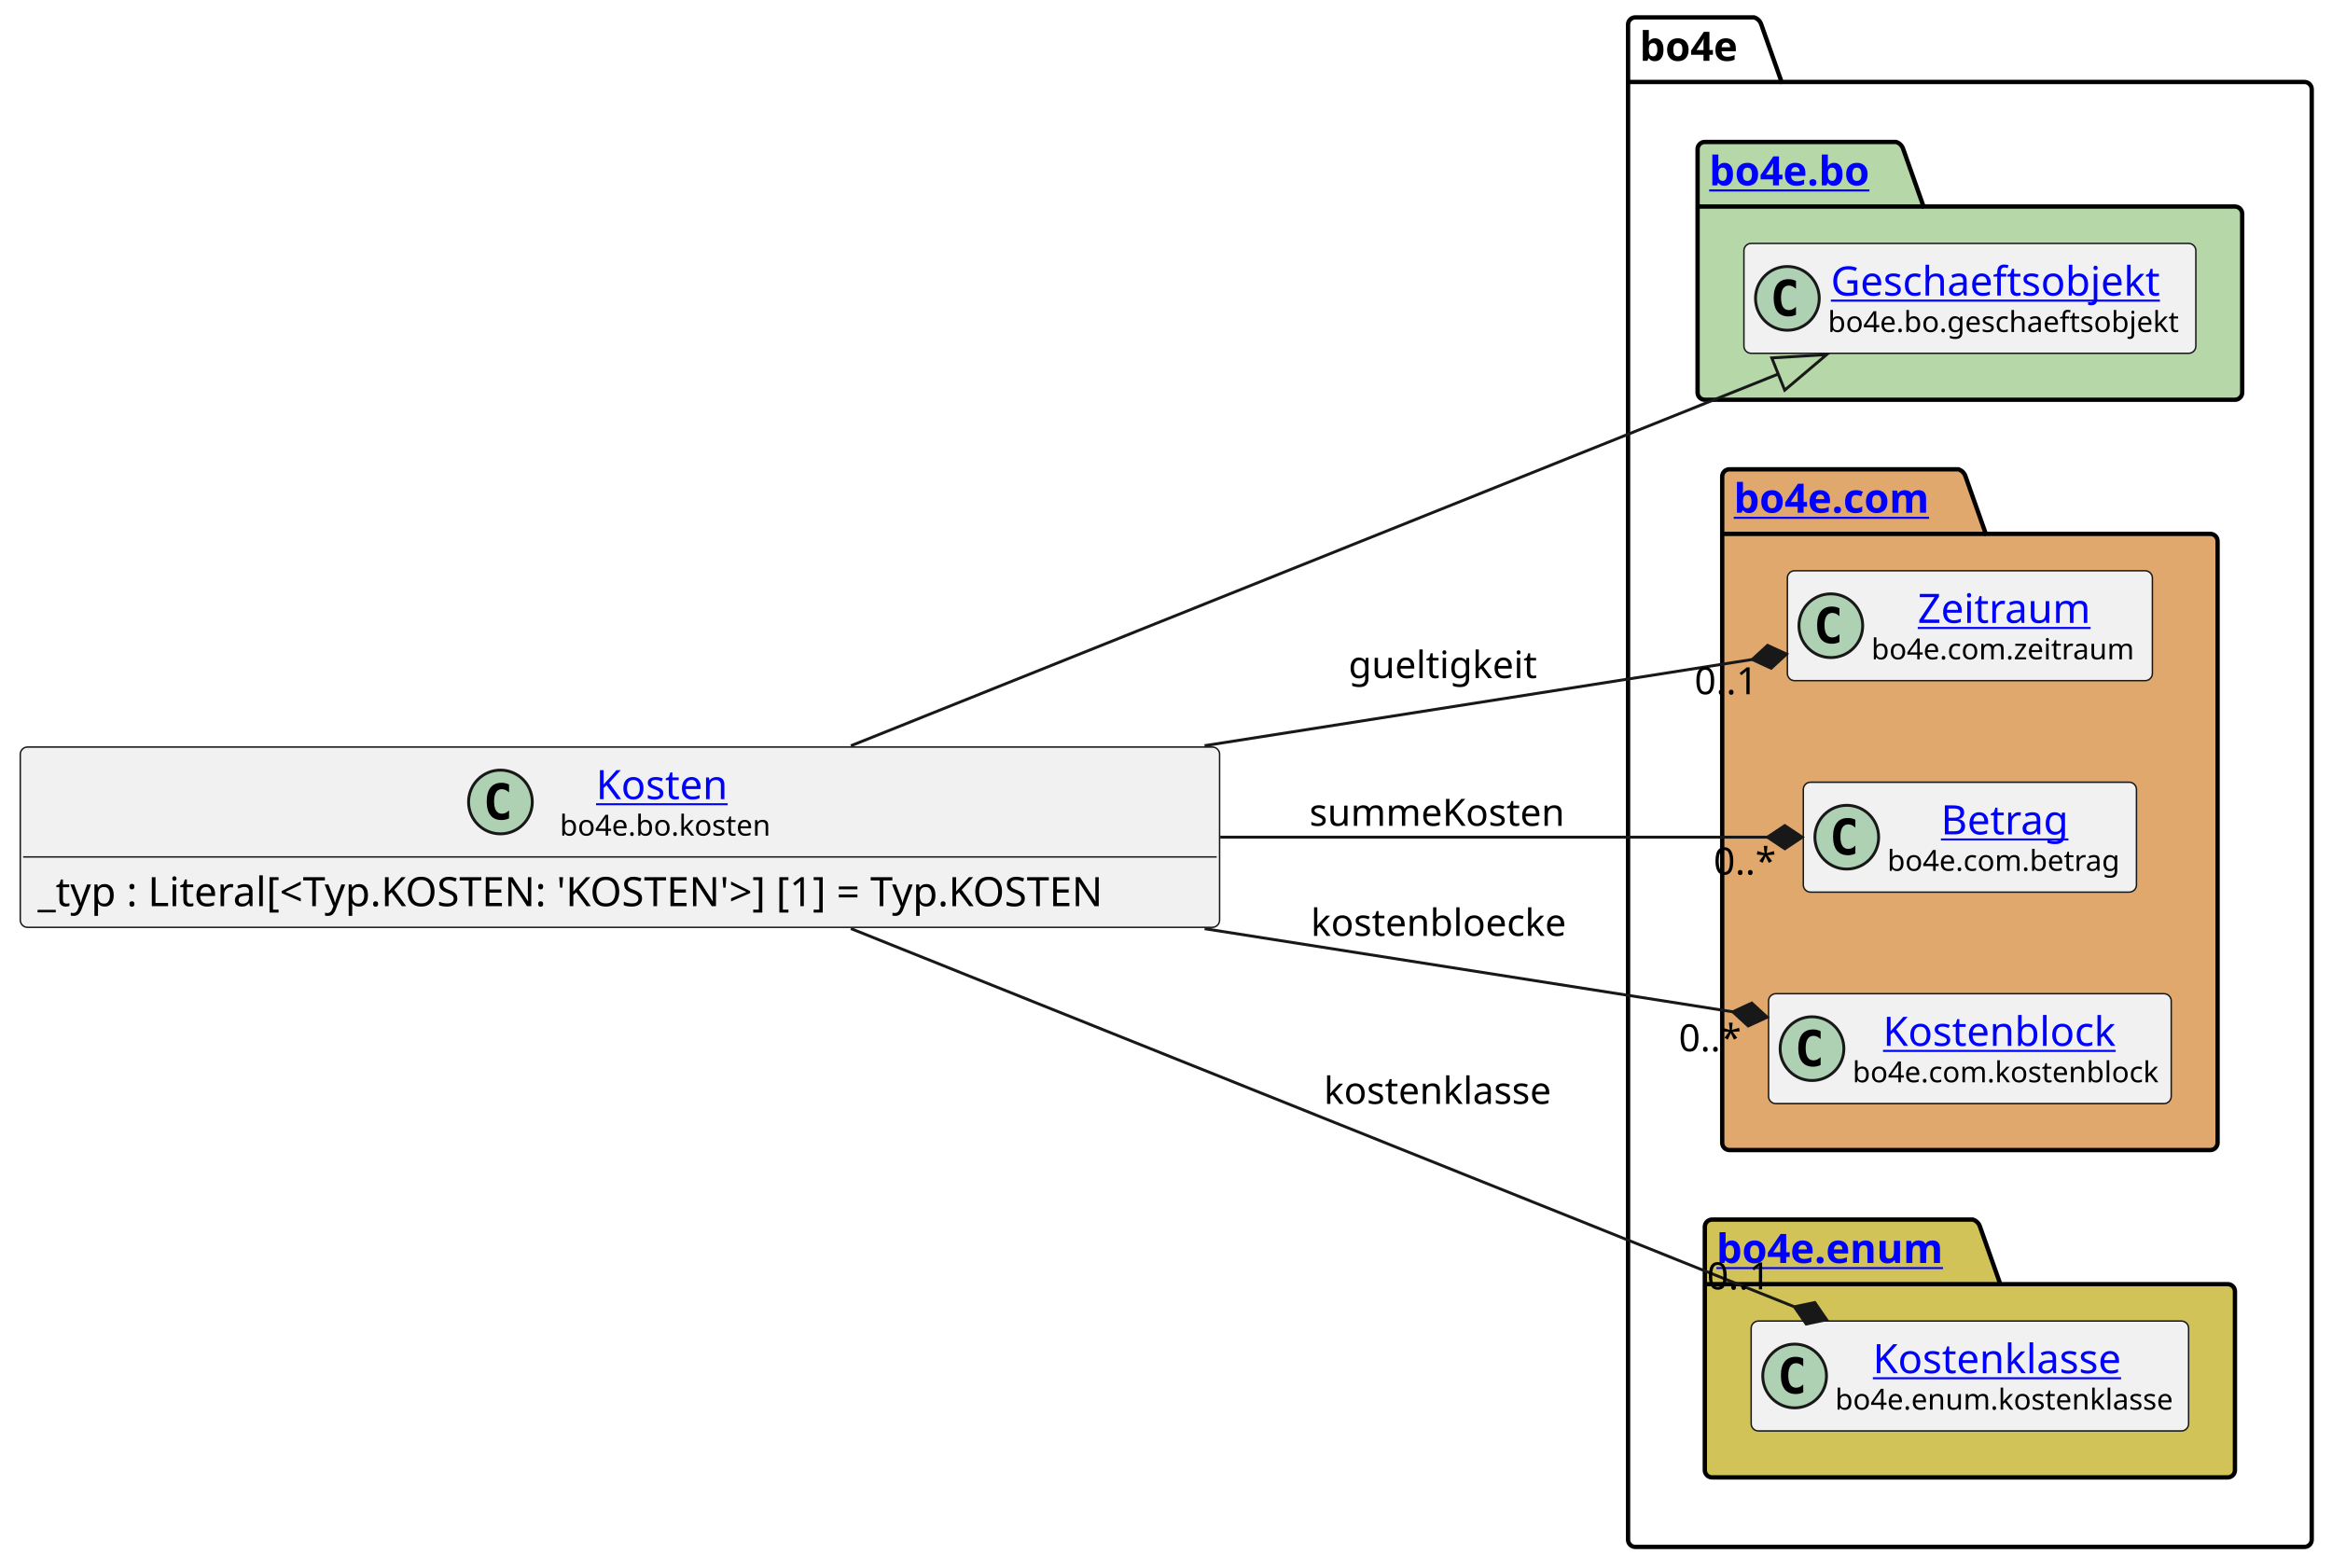
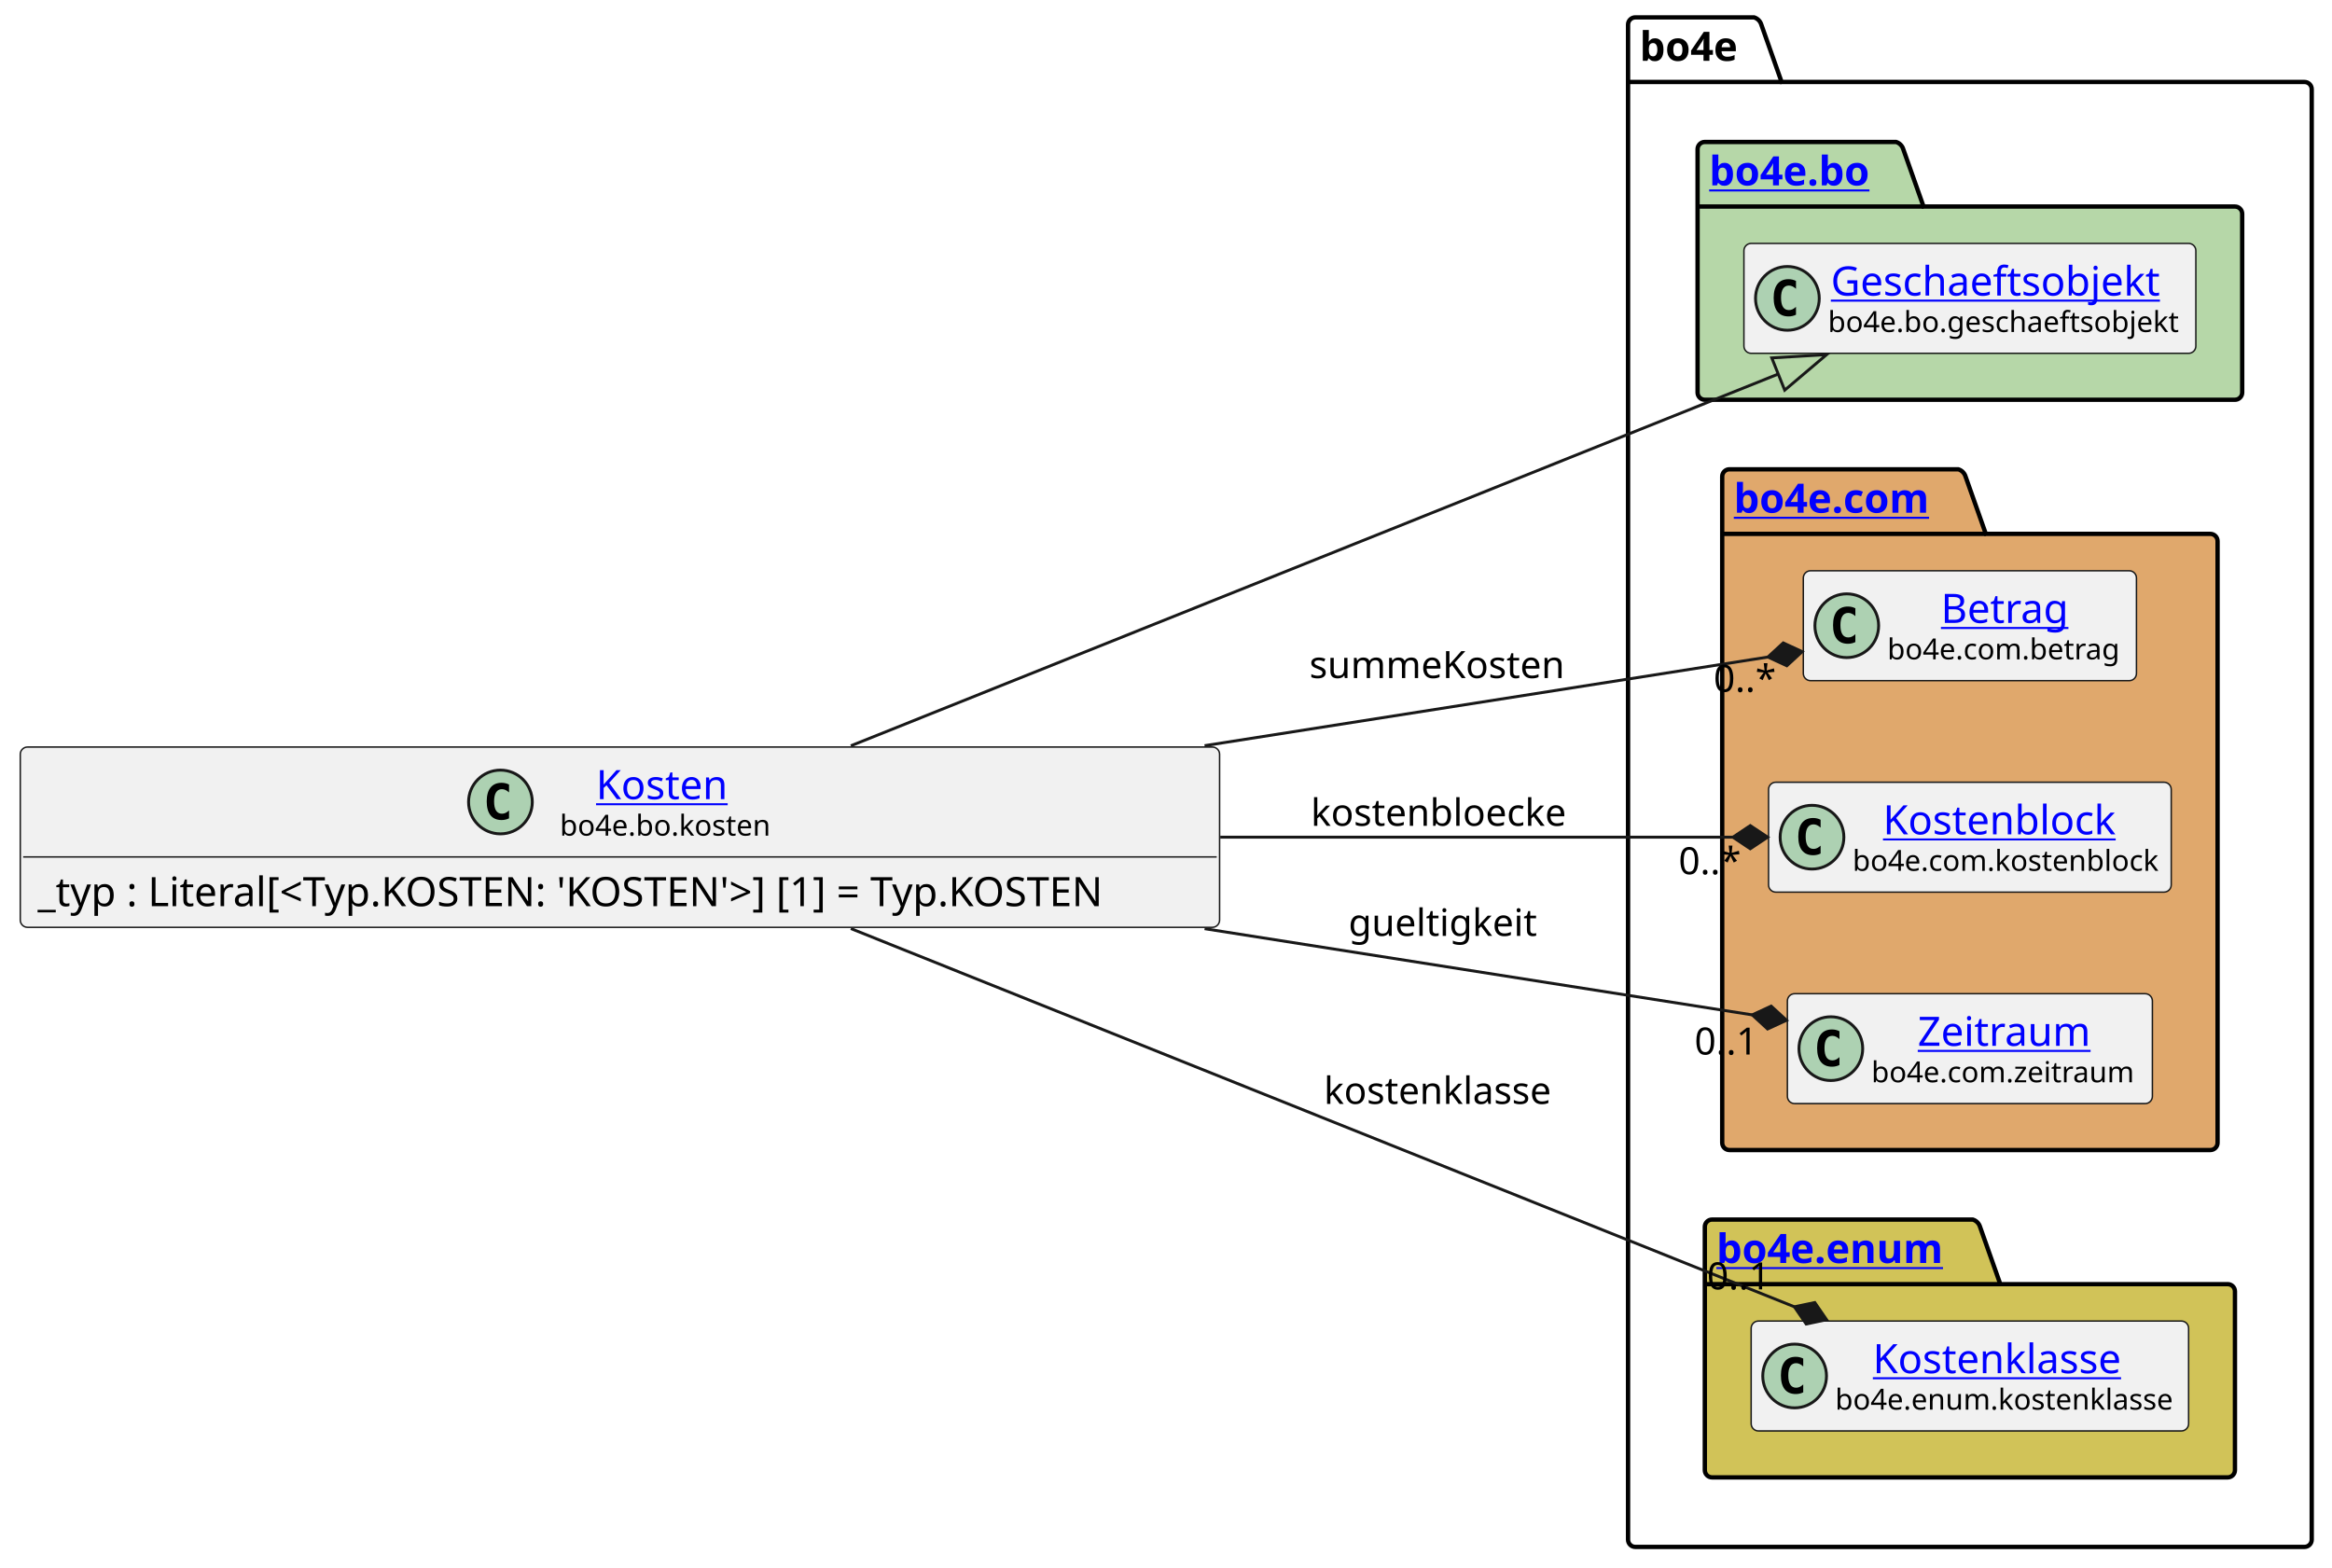
<svg xmlns="http://www.w3.org/2000/svg" xmlns:xlink="http://www.w3.org/1999/xlink" contentStyleType="text/css" height="541px" preserveAspectRatio="none" style="width:805px;height:541px;background:#FFFFFF;" version="1.1" viewBox="0 0 805 541" width="805px" zoomAndPan="magnify">
  <defs />
  <g>
    <g id="cluster_bo4e">
      <path d="M564.5,6 L605.5,6 A3.75,3.75 0 0 1 608,8.5 L615,28.297 L795.5,28.297 A2.5,2.5 0 0 1 798,30.797 L798,531.5 A2.5,2.5 0 0 1 795.5,534 L564.5,534 A2.5,2.5 0 0 1 562,531.5 L562,8.5 A2.5,2.5 0 0 1 564.5,6 " fill="none" style="stroke:#000000;stroke-width:1.5;" />
      <line style="stroke:#000000;stroke-width:1.5;" x1="562" x2="615" y1="28.297" y2="28.297" />
      <text fill="#000000" font-family="sans-serif" font-size="14" font-weight="bold" lengthAdjust="spacing" textLength="40" x="566" y="20.995">bo4e</text>
    </g>
    <g id="cluster_bo">
      <path d="M588.5,49 L654.5,49 A3.75,3.75 0 0 1 657,51.5 L664,71.297 L771.5,71.297 A2.5,2.5 0 0 1 774,73.797 L774,135.5 A2.5,2.5 0 0 1 771.5,138 L588.5,138 A2.5,2.5 0 0 1 586,135.5 L586,51.5 A2.5,2.5 0 0 1 588.5,49 " fill="#B6D7A8" style="stroke:#000000;stroke-width:1.5;" />
      <line style="stroke:#000000;stroke-width:1.5;" x1="586" x2="664" y1="71.297" y2="71.297" />
      <a href="https://bo4e.github.io/BO4E-python/latest/api/bo4e.bo.html" target="_top" title="https://bo4e.github.io/BO4E-python/latest/api/bo4e.bo.html" xlink:actuate="onRequest" xlink:href="https://bo4e.github.io/BO4E-python/latest/api/bo4e.bo.html" xlink:show="new" xlink:title="https://bo4e.github.io/BO4E-python/latest/api/bo4e.bo.html" xlink:type="simple">
        <text fill="#0000FF" font-family="sans-serif" font-size="14" font-weight="bold" lengthAdjust="spacing" text-decoration="underline" textLength="65" x="590" y="63.995">bo4e.bo</text>
      </a>
    </g>
    <g id="cluster_com">
      <path d="M597,162 L676,162 A3.75,3.75 0 0 1 678.5,164.5 L685.5,184.297 L763,184.297 A2.5,2.5 0 0 1 765.5,186.797 L765.5,394.5 A2.5,2.5 0 0 1 763,397 L597,397 A2.5,2.5 0 0 1 594.5,394.5 L594.5,164.5 A2.5,2.5 0 0 1 597,162 " fill="#E0A86C" style="stroke:#000000;stroke-width:1.5;" />
      <line style="stroke:#000000;stroke-width:1.5;" x1="594.5" x2="685.5" y1="184.297" y2="184.297" />
      <a href="https://bo4e.github.io/BO4E-python/latest/api/bo4e.com.html" target="_top" title="https://bo4e.github.io/BO4E-python/latest/api/bo4e.com.html" xlink:actuate="onRequest" xlink:href="https://bo4e.github.io/BO4E-python/latest/api/bo4e.com.html" xlink:show="new" xlink:title="https://bo4e.github.io/BO4E-python/latest/api/bo4e.com.html" xlink:type="simple">
        <text fill="#0000FF" font-family="sans-serif" font-size="14" font-weight="bold" lengthAdjust="spacing" text-decoration="underline" textLength="78" x="598.5" y="176.995">bo4e.com</text>
      </a>
    </g>
    <g id="cluster_enum">
      <path d="M591,421 L681,421 A3.75,3.75 0 0 1 683.5,423.5 L690.5,443.297 L769,443.297 A2.5,2.5 0 0 1 771.5,445.797 L771.5,507.5 A2.5,2.5 0 0 1 769,510 L591,510 A2.5,2.5 0 0 1 588.5,507.5 L588.5,423.5 A2.5,2.5 0 0 1 591,421 " fill="#D1C358" style="stroke:#000000;stroke-width:1.5;" />
      <line style="stroke:#000000;stroke-width:1.5;" x1="588.5" x2="690.5" y1="443.297" y2="443.297" />
      <a href="https://bo4e.github.io/BO4E-python/latest/api/bo4e.enum.html" target="_top" title="https://bo4e.github.io/BO4E-python/latest/api/bo4e.enum.html" xlink:actuate="onRequest" xlink:href="https://bo4e.github.io/BO4E-python/latest/api/bo4e.enum.html" xlink:show="new" xlink:title="https://bo4e.github.io/BO4E-python/latest/api/bo4e.enum.html" xlink:type="simple">
        <text fill="#0000FF" font-family="sans-serif" font-size="14" font-weight="bold" lengthAdjust="spacing" text-decoration="underline" textLength="89" x="592.5" y="435.995">bo4e.enum</text>
      </a>
    </g>
    <g id="elem_Geschaeftsobjekt">
      <rect codeLine="8" fill="#F1F1F1" height="37.938" id="Geschaeftsobjekt" rx="2.5" ry="2.5" style="stroke:#181818;stroke-width:0.5;" width="156" x="602" y="84.03" />
      <ellipse cx="617" cy="102.999" fill="#ADD1B2" rx="11" ry="11" style="stroke:#181818;stroke-width:1.0;" />
      <path d="M619.969,108.639 Q619.391,108.936 618.75,109.077 Q618.109,109.233 617.406,109.233 Q614.906,109.233 613.578,107.593 Q612.266,105.936 612.266,102.811 Q612.266,99.686 613.578,98.03 Q614.906,96.374 617.406,96.374 Q618.109,96.374 618.75,96.53 Q619.406,96.686 619.969,96.983 L619.969,99.702 Q619.344,99.124 618.75,98.858 Q618.156,98.577 617.531,98.577 Q616.188,98.577 615.5,99.655 Q614.812,100.718 614.812,102.811 Q614.812,104.905 615.5,105.983 Q616.188,107.046 617.531,107.046 Q618.156,107.046 618.75,106.78 Q619.344,106.499 619.969,105.921 L619.969,108.639 Z " fill="#000000" />
      <a href="https://bo4e.github.io/BO4E-python/latest/api/bo4e.bo.html#bo4e.bo.geschaeftsobjekt.Geschaeftsobjekt" target="_top" title="https://bo4e.github.io/BO4E-python/latest/api/bo4e.bo.html#bo4e.bo.geschaeftsobjekt.Geschaeftsobjekt" xlink:actuate="onRequest" xlink:href="https://bo4e.github.io/BO4E-python/latest/api/bo4e.bo.html#bo4e.bo.geschaeftsobjekt.Geschaeftsobjekt" xlink:show="new" xlink:title="https://bo4e.github.io/BO4E-python/latest/api/bo4e.bo.html#bo4e.bo.geschaeftsobjekt.Geschaeftsobjekt" xlink:type="simple">
        <text fill="#0000FF" font-family="sans-serif" font-size="14" lengthAdjust="spacing" text-decoration="underline" textLength="122" x="632" y="102.025">Geschaeftsobjekt</text>
      </a>
      <text fill="#000000" font-family="sans-serif" font-size="10" lengthAdjust="spacing" textLength="124" x="631" y="114.609">bo4e.bo.geschaeftsobjekt</text>
    </g>
-     <g id="elem_Zeitraum">
-       <rect codeLine="11" fill="#F1F1F1" height="37.938" id="Zeitraum" rx="2.5" ry="2.5" style="stroke:#181818;stroke-width:0.5;" width="126" x="617" y="197.03" />
-       <ellipse cx="632" cy="215.999" fill="#ADD1B2" rx="11" ry="11" style="stroke:#181818;stroke-width:1.0;" />
-       <path d="M634.969,221.639 Q634.391,221.936 633.75,222.077 Q633.109,222.233 632.406,222.233 Q629.906,222.233 628.578,220.593 Q627.266,218.936 627.266,215.811 Q627.266,212.686 628.578,211.03 Q629.906,209.374 632.406,209.374 Q633.109,209.374 633.75,209.53 Q634.406,209.686 634.969,209.983 L634.969,212.702 Q634.344,212.124 633.75,211.858 Q633.156,211.577 632.531,211.577 Q631.188,211.577 630.5,212.655 Q629.812,213.718 629.812,215.811 Q629.812,217.905 630.5,218.983 Q631.188,220.046 632.531,220.046 Q633.156,220.046 633.75,219.78 Q634.344,219.499 634.969,218.921 L634.969,221.639 Z " fill="#000000" />
-       <a href="https://bo4e.github.io/BO4E-python/latest/api/bo4e.com.html#bo4e.com.zeitraum.Zeitraum" target="_top" title="https://bo4e.github.io/BO4E-python/latest/api/bo4e.com.html#bo4e.com.zeitraum.Zeitraum" xlink:actuate="onRequest" xlink:href="https://bo4e.github.io/BO4E-python/latest/api/bo4e.com.html#bo4e.com.zeitraum.Zeitraum" xlink:show="new" xlink:title="https://bo4e.github.io/BO4E-python/latest/api/bo4e.com.html#bo4e.com.zeitraum.Zeitraum" xlink:type="simple">
-         <text fill="#0000FF" font-family="sans-serif" font-size="14" lengthAdjust="spacing" text-decoration="underline" textLength="62" x="662" y="215.025">Zeitraum</text>
+     <g id="elem_Betrag">
+       <rect codeLine="11" fill="#F1F1F1" height="37.938" id="Betrag" rx="2.5" ry="2.5" style="stroke:#181818;stroke-width:0.5;" width="115" x="622.5" y="197.03" />
+       <ellipse cx="637.5" cy="215.999" fill="#ADD1B2" rx="11" ry="11" style="stroke:#181818;stroke-width:1.0;" />
+       <path d="M640.469,221.639 Q639.891,221.936 639.25,222.077 Q638.609,222.233 637.906,222.233 Q635.406,222.233 634.078,220.593 Q632.766,218.936 632.766,215.811 Q632.766,212.686 634.078,211.03 Q635.406,209.374 637.906,209.374 Q638.609,209.374 639.25,209.53 Q639.906,209.686 640.469,209.983 L640.469,212.702 Q639.844,212.124 639.25,211.858 Q638.656,211.577 638.031,211.577 Q636.688,211.577 636,212.655 Q635.312,213.718 635.312,215.811 Q635.312,217.905 636,218.983 Q636.688,220.046 638.031,220.046 Q638.656,220.046 639.25,219.78 Q639.844,219.499 640.469,218.921 L640.469,221.639 Z " fill="#000000" />
+       <a href="https://bo4e.github.io/BO4E-python/latest/api/bo4e.com.html#bo4e.com.betrag.Betrag" target="_top" title="https://bo4e.github.io/BO4E-python/latest/api/bo4e.com.html#bo4e.com.betrag.Betrag" xlink:actuate="onRequest" xlink:href="https://bo4e.github.io/BO4E-python/latest/api/bo4e.com.html#bo4e.com.betrag.Betrag" xlink:show="new" xlink:title="https://bo4e.github.io/BO4E-python/latest/api/bo4e.com.html#bo4e.com.betrag.Betrag" xlink:type="simple">
+         <text fill="#0000FF" font-family="sans-serif" font-size="14" lengthAdjust="spacing" text-decoration="underline" textLength="46" x="670" y="215.025">Betrag</text>
      </a>
-       <text fill="#000000" font-family="sans-serif" font-size="10" lengthAdjust="spacing" textLength="94" x="646" y="227.609">bo4e.com.zeitraum</text>
-     </g>
-     <g id="elem_Betrag">
-       <rect codeLine="12" fill="#F1F1F1" height="37.938" id="Betrag" rx="2.5" ry="2.5" style="stroke:#181818;stroke-width:0.5;" width="115" x="622.5" y="270.03" />
-       <ellipse cx="637.5" cy="288.999" fill="#ADD1B2" rx="11" ry="11" style="stroke:#181818;stroke-width:1.0;" />
-       <path d="M640.469,294.639 Q639.891,294.936 639.25,295.077 Q638.609,295.233 637.906,295.233 Q635.406,295.233 634.078,293.592 Q632.766,291.936 632.766,288.811 Q632.766,285.686 634.078,284.03 Q635.406,282.374 637.906,282.374 Q638.609,282.374 639.25,282.53 Q639.906,282.686 640.469,282.983 L640.469,285.702 Q639.844,285.124 639.25,284.858 Q638.656,284.577 638.031,284.577 Q636.688,284.577 636,285.655 Q635.312,286.717 635.312,288.811 Q635.312,290.905 636,291.983 Q636.688,293.046 638.031,293.046 Q638.656,293.046 639.25,292.78 Q639.844,292.499 640.469,291.921 L640.469,294.639 Z " fill="#000000" />
-       <a href="https://bo4e.github.io/BO4E-python/latest/api/bo4e.com.html#bo4e.com.betrag.Betrag" target="_top" title="https://bo4e.github.io/BO4E-python/latest/api/bo4e.com.html#bo4e.com.betrag.Betrag" xlink:actuate="onRequest" xlink:href="https://bo4e.github.io/BO4E-python/latest/api/bo4e.com.html#bo4e.com.betrag.Betrag" xlink:show="new" xlink:title="https://bo4e.github.io/BO4E-python/latest/api/bo4e.com.html#bo4e.com.betrag.Betrag" xlink:type="simple">
-         <text fill="#0000FF" font-family="sans-serif" font-size="14" lengthAdjust="spacing" text-decoration="underline" textLength="46" x="670" y="288.025">Betrag</text>
-       </a>
-       <text fill="#000000" font-family="sans-serif" font-size="10" lengthAdjust="spacing" textLength="83" x="651.5" y="300.609">bo4e.com.betrag</text>
+       <text fill="#000000" font-family="sans-serif" font-size="10" lengthAdjust="spacing" textLength="83" x="651.5" y="227.609">bo4e.com.betrag</text>
    </g>
    <g id="elem_Kostenblock">
-       <rect codeLine="13" fill="#F1F1F1" height="37.938" id="Kostenblock" rx="2.5" ry="2.5" style="stroke:#181818;stroke-width:0.5;" width="139" x="610.5" y="343.03" />
-       <ellipse cx="625.5" cy="361.999" fill="#ADD1B2" rx="11" ry="11" style="stroke:#181818;stroke-width:1.0;" />
-       <path d="M628.469,367.639 Q627.891,367.936 627.25,368.077 Q626.609,368.233 625.906,368.233 Q623.406,368.233 622.078,366.592 Q620.766,364.936 620.766,361.811 Q620.766,358.686 622.078,357.03 Q623.406,355.374 625.906,355.374 Q626.609,355.374 627.25,355.53 Q627.906,355.686 628.469,355.983 L628.469,358.702 Q627.844,358.124 627.25,357.858 Q626.656,357.577 626.031,357.577 Q624.688,357.577 624,358.655 Q623.312,359.717 623.312,361.811 Q623.312,363.905 624,364.983 Q624.688,366.046 626.031,366.046 Q626.656,366.046 627.25,365.78 Q627.844,365.499 628.469,364.921 L628.469,367.639 Z " fill="#000000" />
+       <rect codeLine="12" fill="#F1F1F1" height="37.938" id="Kostenblock" rx="2.5" ry="2.5" style="stroke:#181818;stroke-width:0.5;" width="139" x="610.5" y="270.03" />
+       <ellipse cx="625.5" cy="288.999" fill="#ADD1B2" rx="11" ry="11" style="stroke:#181818;stroke-width:1.0;" />
+       <path d="M628.469,294.639 Q627.891,294.936 627.25,295.077 Q626.609,295.233 625.906,295.233 Q623.406,295.233 622.078,293.592 Q620.766,291.936 620.766,288.811 Q620.766,285.686 622.078,284.03 Q623.406,282.374 625.906,282.374 Q626.609,282.374 627.25,282.53 Q627.906,282.686 628.469,282.983 L628.469,285.702 Q627.844,285.124 627.25,284.858 Q626.656,284.577 626.031,284.577 Q624.688,284.577 624,285.655 Q623.312,286.717 623.312,288.811 Q623.312,290.905 624,291.983 Q624.688,293.046 626.031,293.046 Q626.656,293.046 627.25,292.78 Q627.844,292.499 628.469,291.921 L628.469,294.639 Z " fill="#000000" />
      <a href="https://bo4e.github.io/BO4E-python/latest/api/bo4e.com.html#bo4e.com.kostenblock.Kostenblock" target="_top" title="https://bo4e.github.io/BO4E-python/latest/api/bo4e.com.html#bo4e.com.kostenblock.Kostenblock" xlink:actuate="onRequest" xlink:href="https://bo4e.github.io/BO4E-python/latest/api/bo4e.com.html#bo4e.com.kostenblock.Kostenblock" xlink:show="new" xlink:title="https://bo4e.github.io/BO4E-python/latest/api/bo4e.com.html#bo4e.com.kostenblock.Kostenblock" xlink:type="simple">
-         <text fill="#0000FF" font-family="sans-serif" font-size="14" lengthAdjust="spacing" text-decoration="underline" textLength="86" x="650" y="361.025">Kostenblock</text>
+         <text fill="#0000FF" font-family="sans-serif" font-size="14" lengthAdjust="spacing" text-decoration="underline" textLength="86" x="650" y="288.025">Kostenblock</text>
      </a>
-       <text fill="#000000" font-family="sans-serif" font-size="10" lengthAdjust="spacing" textLength="107" x="639.5" y="373.609">bo4e.com.kostenblock</text>
+       <text fill="#000000" font-family="sans-serif" font-size="10" lengthAdjust="spacing" textLength="107" x="639.5" y="300.609">bo4e.com.kostenblock</text>
+     </g>
+     <g id="elem_Zeitraum">
+       <rect codeLine="13" fill="#F1F1F1" height="37.938" id="Zeitraum" rx="2.5" ry="2.5" style="stroke:#181818;stroke-width:0.5;" width="126" x="617" y="343.03" />
+       <ellipse cx="632" cy="361.999" fill="#ADD1B2" rx="11" ry="11" style="stroke:#181818;stroke-width:1.0;" />
+       <path d="M634.969,367.639 Q634.391,367.936 633.75,368.077 Q633.109,368.233 632.406,368.233 Q629.906,368.233 628.578,366.592 Q627.266,364.936 627.266,361.811 Q627.266,358.686 628.578,357.03 Q629.906,355.374 632.406,355.374 Q633.109,355.374 633.75,355.53 Q634.406,355.686 634.969,355.983 L634.969,358.702 Q634.344,358.124 633.75,357.858 Q633.156,357.577 632.531,357.577 Q631.188,357.577 630.5,358.655 Q629.812,359.717 629.812,361.811 Q629.812,363.905 630.5,364.983 Q631.188,366.046 632.531,366.046 Q633.156,366.046 633.75,365.78 Q634.344,365.499 634.969,364.921 L634.969,367.639 Z " fill="#000000" />
+       <a href="https://bo4e.github.io/BO4E-python/latest/api/bo4e.com.html#bo4e.com.zeitraum.Zeitraum" target="_top" title="https://bo4e.github.io/BO4E-python/latest/api/bo4e.com.html#bo4e.com.zeitraum.Zeitraum" xlink:actuate="onRequest" xlink:href="https://bo4e.github.io/BO4E-python/latest/api/bo4e.com.html#bo4e.com.zeitraum.Zeitraum" xlink:show="new" xlink:title="https://bo4e.github.io/BO4E-python/latest/api/bo4e.com.html#bo4e.com.zeitraum.Zeitraum" xlink:type="simple">
+         <text fill="#0000FF" font-family="sans-serif" font-size="14" lengthAdjust="spacing" text-decoration="underline" textLength="62" x="662" y="361.025">Zeitraum</text>
+       </a>
+       <text fill="#000000" font-family="sans-serif" font-size="10" lengthAdjust="spacing" textLength="94" x="646" y="373.609">bo4e.com.zeitraum</text>
    </g>
    <g id="elem_Kostenklasse">
      <rect codeLine="16" fill="#F1F1F1" height="37.938" id="Kostenklasse" rx="2.5" ry="2.5" style="stroke:#181818;stroke-width:0.5;" width="151" x="604.5" y="456.03" />
      <ellipse cx="619.5" cy="474.999" fill="#ADD1B2" rx="11" ry="11" style="stroke:#181818;stroke-width:1.0;" />
      <path d="M622.469,480.639 Q621.891,480.936 621.25,481.077 Q620.609,481.233 619.906,481.233 Q617.406,481.233 616.078,479.592 Q614.766,477.936 614.766,474.811 Q614.766,471.686 616.078,470.03 Q617.406,468.374 619.906,468.374 Q620.609,468.374 621.25,468.53 Q621.906,468.686 622.469,468.983 L622.469,471.702 Q621.844,471.124 621.25,470.858 Q620.656,470.577 620.031,470.577 Q618.688,470.577 618,471.655 Q617.312,472.717 617.312,474.811 Q617.312,476.905 618,477.983 Q618.688,479.046 620.031,479.046 Q620.656,479.046 621.25,478.78 Q621.844,478.499 622.469,477.921 L622.469,480.639 Z " fill="#000000" />
      <a href="https://bo4e.github.io/BO4E-python/latest/api/bo4e.enum.html#bo4e.enum.kostenklasse.Kostenklasse" target="_top" title="https://bo4e.github.io/BO4E-python/latest/api/bo4e.enum.html#bo4e.enum.kostenklasse.Kostenklasse" xlink:actuate="onRequest" xlink:href="https://bo4e.github.io/BO4E-python/latest/api/bo4e.enum.html#bo4e.enum.kostenklasse.Kostenklasse" xlink:show="new" xlink:title="https://bo4e.github.io/BO4E-python/latest/api/bo4e.enum.html#bo4e.enum.kostenklasse.Kostenklasse" xlink:type="simple">
        <text fill="#0000FF" font-family="sans-serif" font-size="14" lengthAdjust="spacing" text-decoration="underline" textLength="93" x="646.5" y="474.025">Kostenklasse</text>
      </a>
      <text fill="#000000" font-family="sans-serif" font-size="10" lengthAdjust="spacing" textLength="119" x="633.5" y="486.609">bo4e.enum.kostenklasse</text>
    </g>
    <g id="elem_Kosten">
      <rect codeLine="3" fill="#F1F1F1" height="62.234" id="Kosten" rx="2.5" ry="2.5" style="stroke:#181818;stroke-width:0.5;" width="414" x="7" y="257.88" />
      <ellipse cx="172.75" cy="276.849" fill="#ADD1B2" rx="11" ry="11" style="stroke:#181818;stroke-width:1.0;" />
      <path d="M175.719,282.489 Q175.141,282.786 174.5,282.927 Q173.859,283.083 173.156,283.083 Q170.656,283.083 169.328,281.442 Q168.016,279.786 168.016,276.661 Q168.016,273.536 169.328,271.88 Q170.656,270.224 173.156,270.224 Q173.859,270.224 174.5,270.38 Q175.156,270.536 175.719,270.833 L175.719,273.552 Q175.094,272.974 174.5,272.708 Q173.906,272.427 173.281,272.427 Q171.938,272.427 171.25,273.505 Q170.562,274.567 170.562,276.661 Q170.562,278.755 171.25,279.833 Q171.938,280.896 173.281,280.896 Q173.906,280.896 174.5,280.63 Q175.094,280.349 175.719,279.771 L175.719,282.489 Z " fill="#000000" />
      <a href="https://bo4e.github.io/BO4E-python/latest/api/bo4e.bo.html#bo4e.bo.kosten.Kosten" target="_top" title="https://bo4e.github.io/BO4E-python/latest/api/bo4e.bo.html#bo4e.bo.kosten.Kosten" xlink:actuate="onRequest" xlink:href="https://bo4e.github.io/BO4E-python/latest/api/bo4e.bo.html#bo4e.bo.kosten.Kosten" xlink:show="new" xlink:title="https://bo4e.github.io/BO4E-python/latest/api/bo4e.bo.html#bo4e.bo.kosten.Kosten" xlink:type="simple">
        <text fill="#0000FF" font-family="sans-serif" font-size="14" lengthAdjust="spacing" text-decoration="underline" textLength="49" x="205.75" y="275.875">Kosten</text>
      </a>
      <text fill="#000000" font-family="sans-serif" font-size="10" lengthAdjust="spacing" textLength="74" x="193.25" y="288.459">bo4e.bo.kosten</text>
      <line style="stroke:#181818;stroke-width:0.5;" x1="8" x2="420" y1="295.817" y2="295.817" />
      <text fill="#000000" font-family="sans-serif" font-size="14" lengthAdjust="spacing" textLength="402" x="13" y="312.813">_typ : Literal[&lt;Typ.KOSTEN: 'KOSTEN'&gt;] [1] = Typ.KOSTEN</text>
    </g>
    <g id="link_Kosten_Geschaeftsobjekt">
      <path codeLine="19" d="M293.71,257.45 C390.15,218.79 533.853,161.188 613.843,129.118 " fill="none" id="Kosten-to-Geschaeftsobjekt" style="stroke:#181818;stroke-width:1.0;" />
      <polygon fill="none" points="630.55,122.42,611.61,123.549,616.076,134.687,630.55,122.42" style="stroke:#181818;stroke-width:1.0;" />
    </g>
    <g id="link_Kosten_Kostenklasse">
      <path codeLine="20" d="M293.71,320.55 C390.15,359.21 539.422,419.044 619.412,451.114 " fill="none" id="Kosten-to-Kostenklasse" style="stroke:#181818;stroke-width:1.0;" />
      <polygon fill="#181818" points="630.55,455.58,626.469,449.635,619.412,451.114,623.492,457.06,630.55,455.58" style="stroke:#181818;stroke-width:1.0;" />
      <text fill="#000000" font-family="sans-serif" font-size="13" lengthAdjust="spacing" textLength="83" x="457" y="381.067">kostenklasse</text>
      <text fill="#000000" font-family="sans-serif" font-size="13" lengthAdjust="spacing" textLength="24" x="589.267" y="445.095">0..1</text>
    </g>
    <g id="link_Kosten_Zeitraum">
-       <path codeLine="21" d="M415.82,257.41 C488.32,246 553.096,235.804 604.856,227.664 " fill="none" id="Kosten-to-Zeitraum" style="stroke:#181818;stroke-width:1.0;" />
-       <polygon fill="#181818" points="616.71,225.8,610.161,222.781,604.856,227.664,611.404,230.684,616.71,225.8" style="stroke:#181818;stroke-width:1.0;" />
-       <text fill="#000000" font-family="sans-serif" font-size="13" lengthAdjust="spacing" textLength="66" x="465.5" y="234.067">gueltigkeit</text>
-       <text fill="#000000" font-family="sans-serif" font-size="13" lengthAdjust="spacing" textLength="24" x="584.946" y="239.658">0..1</text>
+       <path codeLine="21" d="M415.82,320.59 C488.32,332 553.096,342.196 604.856,350.336 " fill="none" id="Kosten-to-Zeitraum" style="stroke:#181818;stroke-width:1.0;" />
+       <polygon fill="#181818" points="616.71,352.2,611.404,347.316,604.856,350.336,610.161,355.219,616.71,352.2" style="stroke:#181818;stroke-width:1.0;" />
+       <text fill="#000000" font-family="sans-serif" font-size="13" lengthAdjust="spacing" textLength="66" x="465.5" y="323.067">gueltigkeit</text>
+       <text fill="#000000" font-family="sans-serif" font-size="13" lengthAdjust="spacing" textLength="24" x="584.946" y="364.037">0..1</text>
    </g>
    <g id="link_Kosten_Kostenblock">
-       <path codeLine="22" d="M415.82,320.59 C485.25,331.52 546.636,341.174 598.166,349.284 " fill="none" id="Kosten-to-Kostenblock" style="stroke:#181818;stroke-width:1.0;" />
-       <polygon fill="#181818" points="610.02,351.15,604.715,346.266,598.166,349.284,603.471,354.168,610.02,351.15" style="stroke:#181818;stroke-width:1.0;" />
-       <text fill="#000000" font-family="sans-serif" font-size="13" lengthAdjust="spacing" textLength="92" x="452.5" y="323.067">kostenbloecke</text>
-       <text fill="#000000" font-family="sans-serif" font-size="13" lengthAdjust="spacing" textLength="23" x="579.509" y="362.914">0..*</text>
+       <path codeLine="22" d="M421.22,289 C489.11,289 547.98,289 598.19,289 " fill="none" id="Kosten-to-Kostenblock" style="stroke:#181818;stroke-width:1.0;" />
+       <polygon fill="#181818" points="610.19,289,604.19,285,598.19,289,604.19,293,610.19,289" style="stroke:#181818;stroke-width:1.0;" />
+       <text fill="#000000" font-family="sans-serif" font-size="13" lengthAdjust="spacing" textLength="92" x="452.5" y="285.067">kostenbloecke</text>
+       <text fill="#000000" font-family="sans-serif" font-size="13" lengthAdjust="spacing" textLength="23" x="579.44" y="301.788">0..*</text>
    </g>
    <g id="link_Kosten_Betrag">
-       <path codeLine="23" d="M421.22,289 C494.68,289 559.63,289 610.12,289 " fill="none" id="Kosten-to-Betrag" style="stroke:#181818;stroke-width:1.0;" />
-       <polygon fill="#181818" points="622.12,289,616.12,285,610.12,289,616.12,293,622.12,289" style="stroke:#181818;stroke-width:1.0;" />
-       <text fill="#000000" font-family="sans-serif" font-size="13" lengthAdjust="spacing" textLength="93" x="452" y="285.067">summeKosten</text>
-       <text fill="#000000" font-family="sans-serif" font-size="13" lengthAdjust="spacing" textLength="23" x="591.532" y="301.895">0..*</text>
+       <path codeLine="23" d="M415.82,257.41 C490.89,245.6 558.536,234.955 610.266,226.815 " fill="none" id="Kosten-to-Betrag" style="stroke:#181818;stroke-width:1.0;" />
+       <polygon fill="#181818" points="622.12,224.95,615.571,221.931,610.266,226.815,616.815,229.834,622.12,224.95" style="stroke:#181818;stroke-width:1.0;" />
+       <text fill="#000000" font-family="sans-serif" font-size="13" lengthAdjust="spacing" textLength="93" x="452" y="234.067">summeKosten</text>
+       <text fill="#000000" font-family="sans-serif" font-size="13" lengthAdjust="spacing" textLength="23" x="591.532" y="238.823">0..*</text>
    </g>
  </g>
</svg>
